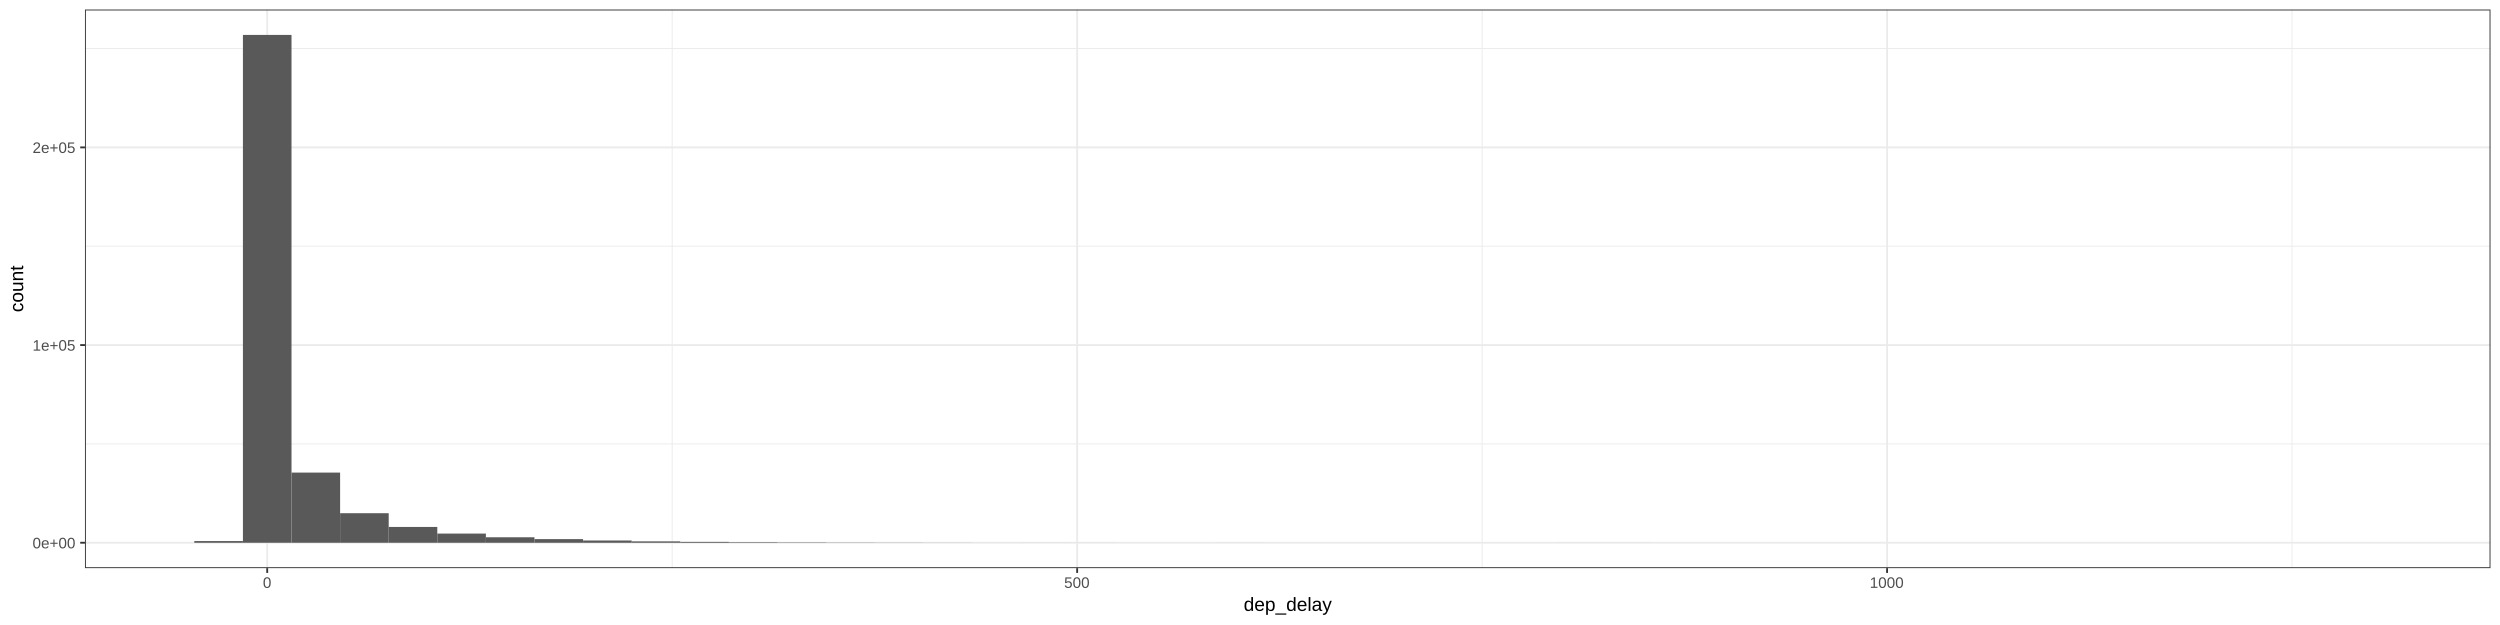
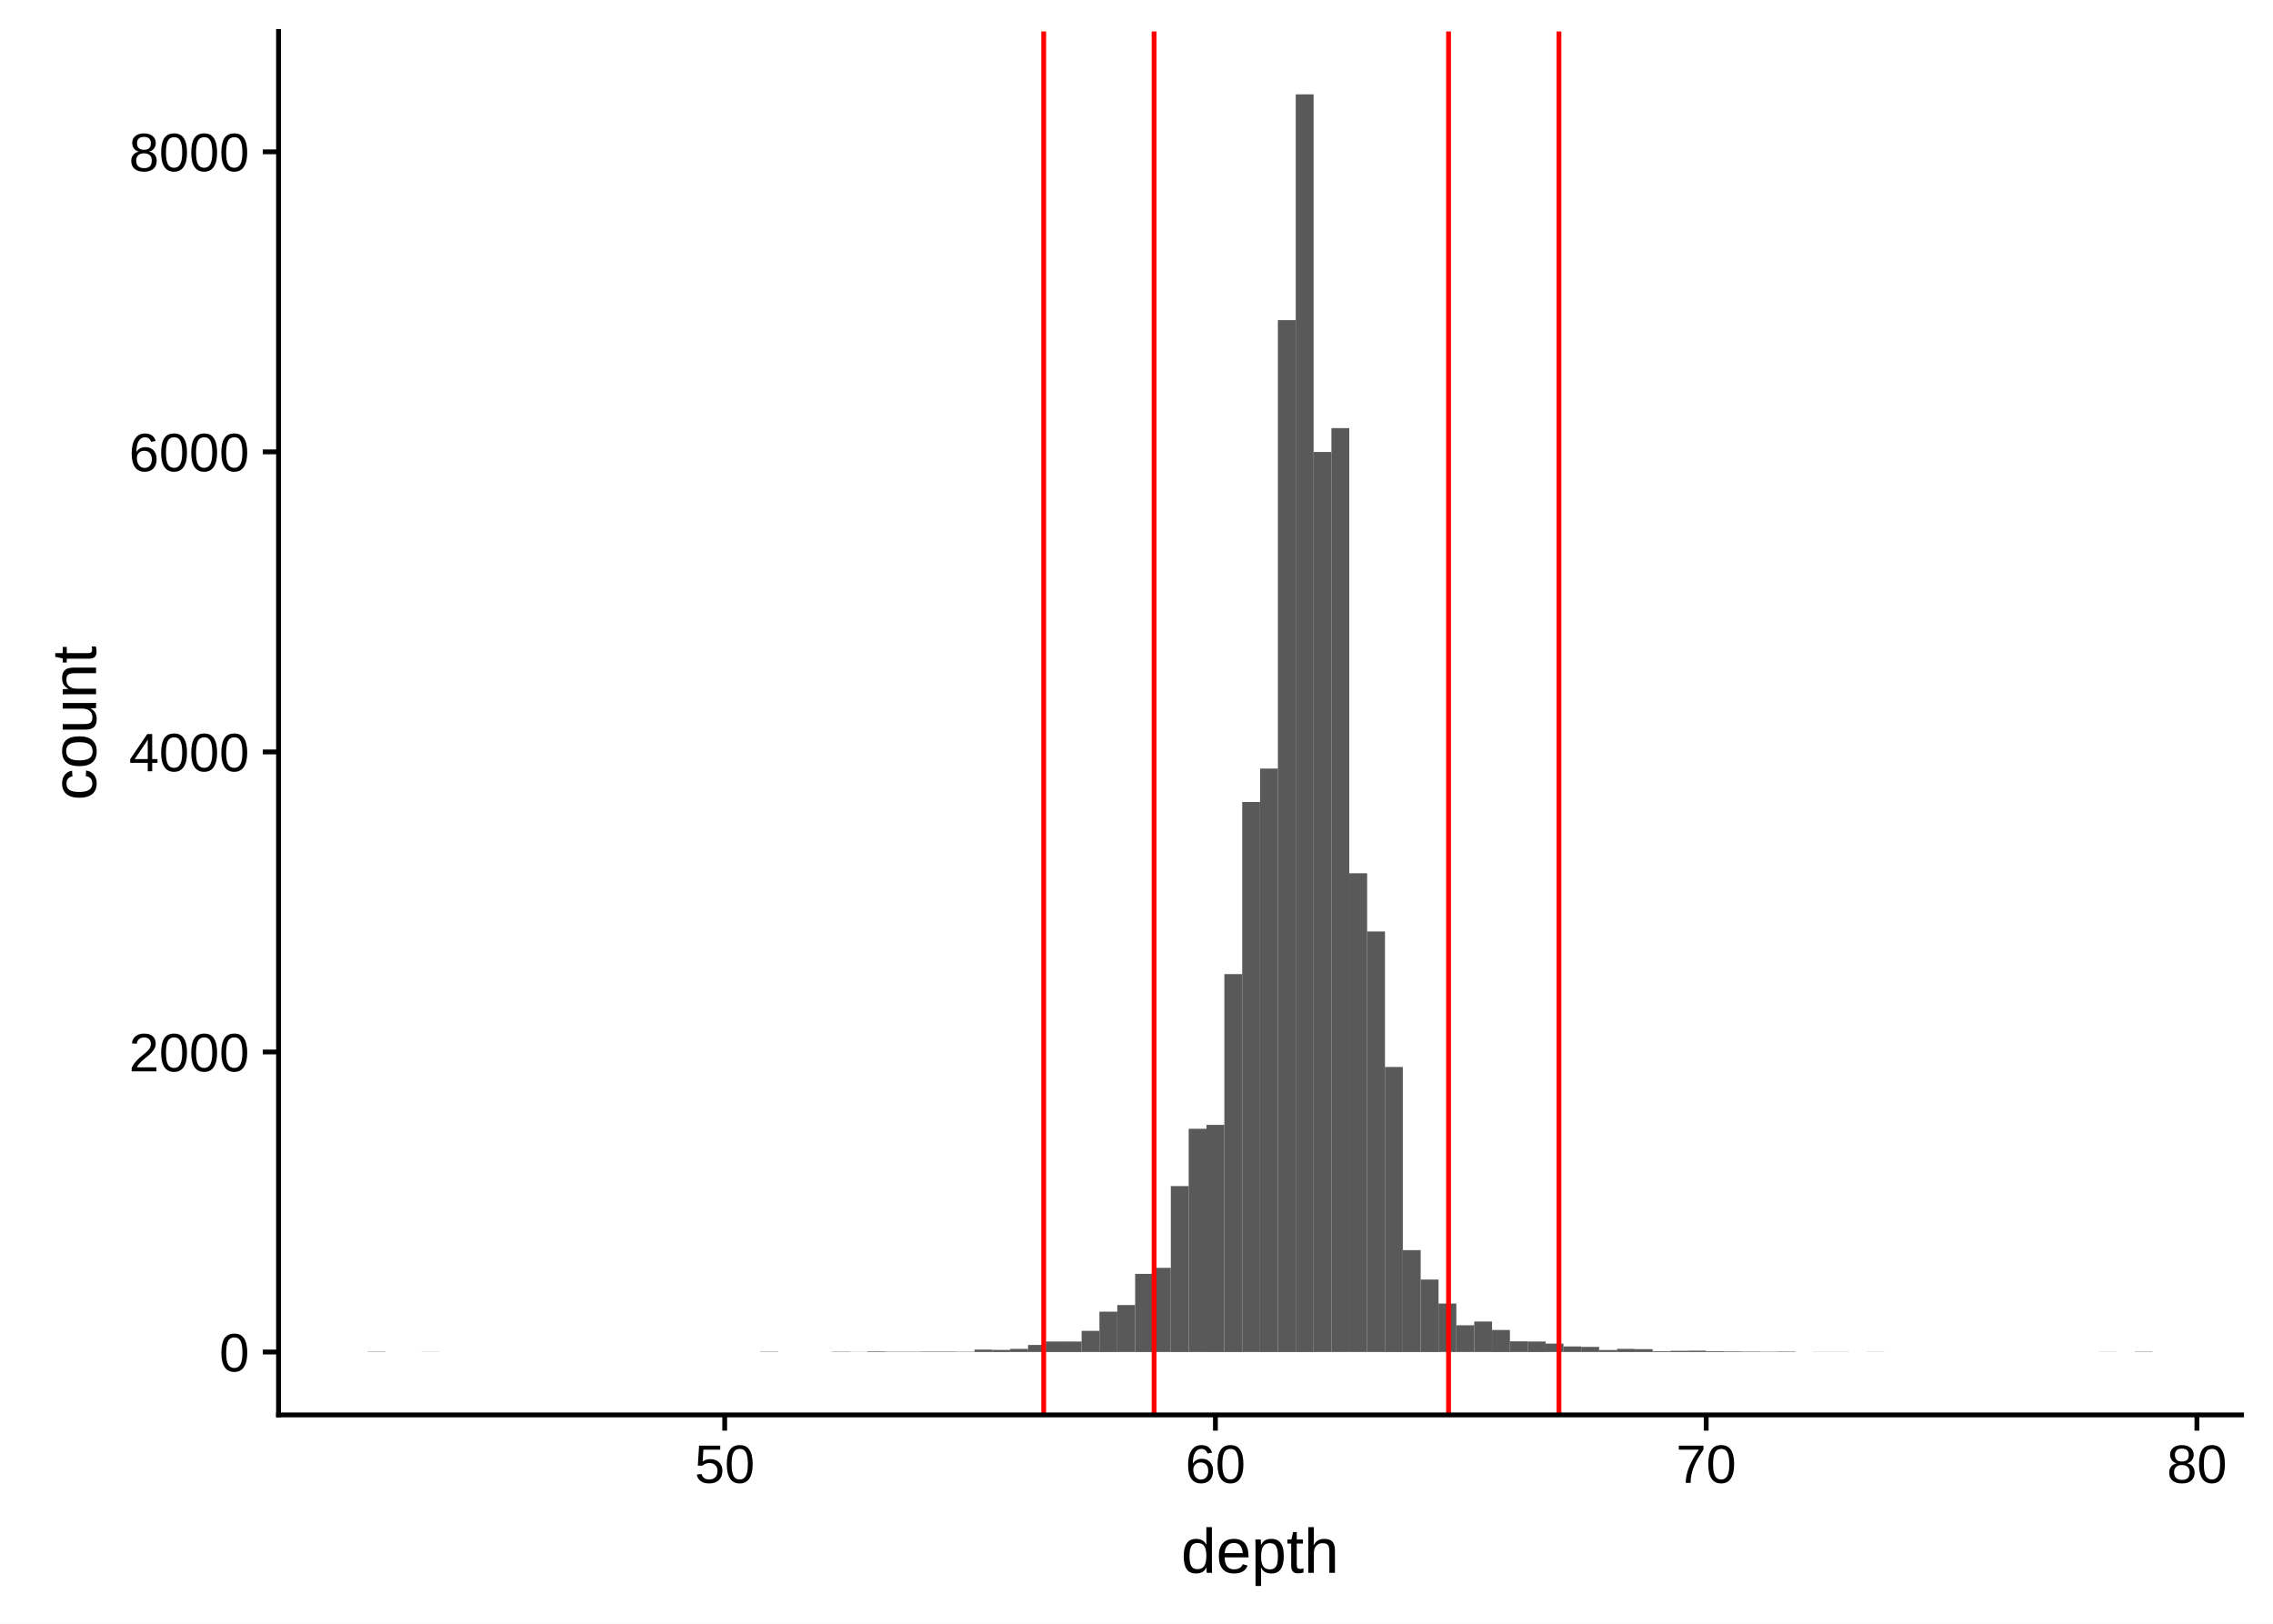
- <svg xmlns="http://www.w3.org/2000/svg" viewBox="0 0 1440.00 360.00">
+ <svg xmlns="http://www.w3.org/2000/svg" viewBox="0 0 504.00 360.00">
  <defs>
    <style type="text/css">
    line, polyline, path, rect, circle {
      fill: none;
      stroke: #000000;
      stroke-linecap: round;
      stroke-linejoin: round;
      stroke-miterlimit: 10.00;
    }
  </style>
  </defs>
  <rect width="100%" height="100%" style="stroke: none; fill: #FFFFFF;" />
-   <rect x="0.00" y="0.00" width="1440.00" height="360.00" style="stroke-width: 1.07; stroke: #FFFFFF; fill: #FFFFFF;" />
  <defs>
-     <clipPath id="cpNDguOTQzfDE0MzQuNTJ8MzI3LjI1N3w1LjQ3OTQ1">
-       <rect x="48.94" y="5.48" width="1385.58" height="321.78" />
+     <clipPath id="cpNjEuNzY0OXw0OTcuMDI2fDMxMy42OTd8Ni45NzM4NQ==">
+       <rect x="61.76" y="6.97" width="435.26" height="306.72" />
    </clipPath>
  </defs>
-   <rect x="48.94" y="5.48" width="1385.58" height="321.78" style="stroke-width: 1.07; stroke: none; fill: #FFFFFF;" clip-path="url(#cpNDguOTQzfDE0MzQuNTJ8MzI3LjI1N3w1LjQ3OTQ1)" />
-   <polyline points="48.94,255.69 1434.52,255.69 " style="stroke-width: 0.53; stroke: #EBEBEB; stroke-linecap: butt;" clip-path="url(#cpNDguOTQzfDE0MzQuNTJ8MzI3LjI1N3w1LjQ3OTQ1)" />
-   <polyline points="48.94,141.82 1434.52,141.82 " style="stroke-width: 0.53; stroke: #EBEBEB; stroke-linecap: butt;" clip-path="url(#cpNDguOTQzfDE0MzQuNTJ8MzI3LjI1N3w1LjQ3OTQ1)" />
-   <polyline points="48.94,27.95 1434.52,27.95 " style="stroke-width: 0.53; stroke: #EBEBEB; stroke-linecap: butt;" clip-path="url(#cpNDguOTQzfDE0MzQuNTJ8MzI3LjI1N3w1LjQ3OTQ1)" />
-   <polyline points="387.17,327.26 387.17,5.48 " style="stroke-width: 0.53; stroke: #EBEBEB; stroke-linecap: butt;" clip-path="url(#cpNDguOTQzfDE0MzQuNTJ8MzI3LjI1N3w1LjQ3OTQ1)" />
-   <polyline points="853.70,327.26 853.70,5.48 " style="stroke-width: 0.53; stroke: #EBEBEB; stroke-linecap: butt;" clip-path="url(#cpNDguOTQzfDE0MzQuNTJ8MzI3LjI1N3w1LjQ3OTQ1)" />
-   <polyline points="1320.22,327.26 1320.22,5.48 " style="stroke-width: 0.53; stroke: #EBEBEB; stroke-linecap: butt;" clip-path="url(#cpNDguOTQzfDE0MzQuNTJ8MzI3LjI1N3w1LjQ3OTQ1)" />
-   <polyline points="48.94,312.63 1434.52,312.63 " style="stroke-width: 1.07; stroke: #EBEBEB; stroke-linecap: butt;" clip-path="url(#cpNDguOTQzfDE0MzQuNTJ8MzI3LjI1N3w1LjQ3OTQ1)" />
-   <polyline points="48.94,198.76 1434.52,198.76 " style="stroke-width: 1.07; stroke: #EBEBEB; stroke-linecap: butt;" clip-path="url(#cpNDguOTQzfDE0MzQuNTJ8MzI3LjI1N3w1LjQ3OTQ1)" />
-   <polyline points="48.94,84.89 1434.52,84.89 " style="stroke-width: 1.07; stroke: #EBEBEB; stroke-linecap: butt;" clip-path="url(#cpNDguOTQzfDE0MzQuNTJ8MzI3LjI1N3w1LjQ3OTQ1)" />
-   <polyline points="153.91,327.26 153.91,5.48 " style="stroke-width: 1.07; stroke: #EBEBEB; stroke-linecap: butt;" clip-path="url(#cpNDguOTQzfDE0MzQuNTJ8MzI3LjI1N3w1LjQ3OTQ1)" />
-   <polyline points="620.44,327.26 620.44,5.48 " style="stroke-width: 1.07; stroke: #EBEBEB; stroke-linecap: butt;" clip-path="url(#cpNDguOTQzfDE0MzQuNTJ8MzI3LjI1N3w1LjQ3OTQ1)" />
-   <polyline points="1086.96,327.26 1086.96,5.48 " style="stroke-width: 1.07; stroke: #EBEBEB; stroke-linecap: butt;" clip-path="url(#cpNDguOTQzfDE0MzQuNTJ8MzI3LjI1N3w1LjQ3OTQ1)" />
-   <rect x="111.92" y="311.65" width="27.99" height="0.98" style="stroke-width: 1.07; stroke: none; stroke-linecap: butt; fill: #595959;" clip-path="url(#cpNDguOTQzfDE0MzQuNTJ8MzI3LjI1N3w1LjQ3OTQ1)" />
-   <rect x="139.92" y="20.11" width="27.99" height="292.52" style="stroke-width: 1.07; stroke: none; stroke-linecap: butt; fill: #595959;" clip-path="url(#cpNDguOTQzfDE0MzQuNTJ8MzI3LjI1N3w1LjQ3OTQ1)" />
-   <rect x="167.91" y="272.21" width="27.99" height="40.42" style="stroke-width: 1.07; stroke: none; stroke-linecap: butt; fill: #595959;" clip-path="url(#cpNDguOTQzfDE0MzQuNTJ8MzI3LjI1N3w1LjQ3OTQ1)" />
-   <rect x="195.90" y="295.61" width="27.99" height="17.02" style="stroke-width: 1.07; stroke: none; stroke-linecap: butt; fill: #595959;" clip-path="url(#cpNDguOTQzfDE0MzQuNTJ8MzI3LjI1N3w1LjQ3OTQ1)" />
-   <rect x="223.89" y="303.52" width="27.99" height="9.11" style="stroke-width: 1.07; stroke: none; stroke-linecap: butt; fill: #595959;" clip-path="url(#cpNDguOTQzfDE0MzQuNTJ8MzI3LjI1N3w1LjQ3OTQ1)" />
-   <rect x="251.88" y="307.34" width="27.99" height="5.29" style="stroke-width: 1.07; stroke: none; stroke-linecap: butt; fill: #595959;" clip-path="url(#cpNDguOTQzfDE0MzQuNTJ8MzI3LjI1N3w1LjQ3OTQ1)" />
-   <rect x="279.87" y="309.47" width="27.99" height="3.16" style="stroke-width: 1.07; stroke: none; stroke-linecap: butt; fill: #595959;" clip-path="url(#cpNDguOTQzfDE0MzQuNTJ8MzI3LjI1N3w1LjQ3OTQ1)" />
-   <rect x="307.86" y="310.53" width="27.99" height="2.10" style="stroke-width: 1.07; stroke: none; stroke-linecap: butt; fill: #595959;" clip-path="url(#cpNDguOTQzfDE0MzQuNTJ8MzI3LjI1N3w1LjQ3OTQ1)" />
-   <rect x="335.86" y="311.33" width="27.99" height="1.30" style="stroke-width: 1.07; stroke: none; stroke-linecap: butt; fill: #595959;" clip-path="url(#cpNDguOTQzfDE0MzQuNTJ8MzI3LjI1N3w1LjQ3OTQ1)" />
-   <rect x="363.85" y="311.83" width="27.99" height="0.80" style="stroke-width: 1.07; stroke: none; stroke-linecap: butt; fill: #595959;" clip-path="url(#cpNDguOTQzfDE0MzQuNTJ8MzI3LjI1N3w1LjQ3OTQ1)" />
-   <rect x="391.84" y="312.12" width="27.99" height="0.51" style="stroke-width: 1.07; stroke: none; stroke-linecap: butt; fill: #595959;" clip-path="url(#cpNDguOTQzfDE0MzQuNTJ8MzI3LjI1N3w1LjQ3OTQ1)" />
-   <rect x="419.83" y="312.30" width="27.99" height="0.33" style="stroke-width: 1.07; stroke: none; stroke-linecap: butt; fill: #595959;" clip-path="url(#cpNDguOTQzfDE0MzQuNTJ8MzI3LjI1N3w1LjQ3OTQ1)" />
-   <rect x="447.82" y="312.42" width="27.99" height="0.21" style="stroke-width: 1.07; stroke: none; stroke-linecap: butt; fill: #595959;" clip-path="url(#cpNDguOTQzfDE0MzQuNTJ8MzI3LjI1N3w1LjQ3OTQ1)" />
-   <rect x="475.81" y="312.51" width="27.99" height="0.12" style="stroke-width: 1.07; stroke: none; stroke-linecap: butt; fill: #595959;" clip-path="url(#cpNDguOTQzfDE0MzQuNTJ8MzI3LjI1N3w1LjQ3OTQ1)" />
-   <rect x="503.80" y="312.55" width="27.99" height="0.08" style="stroke-width: 1.07; stroke: none; stroke-linecap: butt; fill: #595959;" clip-path="url(#cpNDguOTQzfDE0MzQuNTJ8MzI3LjI1N3w1LjQ3OTQ1)" />
-   <rect x="531.80" y="312.59" width="27.99" height="0.04" style="stroke-width: 1.07; stroke: none; stroke-linecap: butt; fill: #595959;" clip-path="url(#cpNDguOTQzfDE0MzQuNTJ8MzI3LjI1N3w1LjQ3OTQ1)" />
-   <rect x="559.79" y="312.62" width="27.99" height="0.01" style="stroke-width: 1.07; stroke: none; stroke-linecap: butt; fill: #595959;" clip-path="url(#cpNDguOTQzfDE0MzQuNTJ8MzI3LjI1N3w1LjQ3OTQ1)" />
-   <rect x="587.78" y="312.61" width="27.99" height="0.02" style="stroke-width: 1.07; stroke: none; stroke-linecap: butt; fill: #595959;" clip-path="url(#cpNDguOTQzfDE0MzQuNTJ8MzI3LjI1N3w1LjQ3OTQ1)" />
-   <rect x="615.77" y="312.62" width="27.99" height="0.01" style="stroke-width: 1.07; stroke: none; stroke-linecap: butt; fill: #595959;" clip-path="url(#cpNDguOTQzfDE0MzQuNTJ8MzI3LjI1N3w1LjQ3OTQ1)" />
-   <rect x="643.76" y="312.63" width="27.99" height="0.00" style="stroke-width: 1.07; stroke: none; stroke-linecap: butt; fill: #595959;" clip-path="url(#cpNDguOTQzfDE0MzQuNTJ8MzI3LjI1N3w1LjQ3OTQ1)" />
-   <rect x="671.75" y="312.63" width="27.99" height="0.00" style="stroke-width: 1.07; stroke: none; stroke-linecap: butt; fill: #595959;" clip-path="url(#cpNDguOTQzfDE0MzQuNTJ8MzI3LjI1N3w1LjQ3OTQ1)" />
-   <rect x="699.74" y="312.62" width="27.99" height="0.01" style="stroke-width: 1.07; stroke: none; stroke-linecap: butt; fill: #595959;" clip-path="url(#cpNDguOTQzfDE0MzQuNTJ8MzI3LjI1N3w1LjQ3OTQ1)" />
-   <rect x="727.74" y="312.63" width="27.99" height="0.00" style="stroke-width: 1.07; stroke: none; stroke-linecap: butt; fill: #595959;" clip-path="url(#cpNDguOTQzfDE0MzQuNTJ8MzI3LjI1N3w1LjQ3OTQ1)" />
-   <rect x="755.73" y="312.63" width="27.99" height="0.00" style="stroke-width: 1.07; stroke: none; stroke-linecap: butt; fill: #595959;" clip-path="url(#cpNDguOTQzfDE0MzQuNTJ8MzI3LjI1N3w1LjQ3OTQ1)" />
-   <rect x="783.72" y="312.63" width="27.99" height="0.00" style="stroke-width: 1.07; stroke: none; stroke-linecap: butt; fill: #595959;" clip-path="url(#cpNDguOTQzfDE0MzQuNTJ8MzI3LjI1N3w1LjQ3OTQ1)" />
-   <rect x="811.71" y="312.63" width="27.99" height="0.00" style="stroke-width: 1.07; stroke: none; stroke-linecap: butt; fill: #595959;" clip-path="url(#cpNDguOTQzfDE0MzQuNTJ8MzI3LjI1N3w1LjQ3OTQ1)" />
-   <rect x="839.70" y="312.63" width="27.99" height="0.00" style="stroke-width: 1.07; stroke: none; stroke-linecap: butt; fill: #595959;" clip-path="url(#cpNDguOTQzfDE0MzQuNTJ8MzI3LjI1N3w1LjQ3OTQ1)" />
-   <rect x="867.69" y="312.63" width="27.99" height="0.00" style="stroke-width: 1.07; stroke: none; stroke-linecap: butt; fill: #595959;" clip-path="url(#cpNDguOTQzfDE0MzQuNTJ8MzI3LjI1N3w1LjQ3OTQ1)" />
-   <rect x="895.68" y="312.62" width="27.99" height="0.01" style="stroke-width: 1.07; stroke: none; stroke-linecap: butt; fill: #595959;" clip-path="url(#cpNDguOTQzfDE0MzQuNTJ8MzI3LjI1N3w1LjQ3OTQ1)" />
-   <rect x="923.68" y="312.62" width="27.99" height="0.01" style="stroke-width: 1.07; stroke: none; stroke-linecap: butt; fill: #595959;" clip-path="url(#cpNDguOTQzfDE0MzQuNTJ8MzI3LjI1N3w1LjQ3OTQ1)" />
-   <rect x="951.67" y="312.63" width="27.99" height="0.00" style="stroke-width: 1.07; stroke: none; stroke-linecap: butt; fill: #595959;" clip-path="url(#cpNDguOTQzfDE0MzQuNTJ8MzI3LjI1N3w1LjQ3OTQ1)" />
-   <rect x="979.66" y="312.63" width="27.99" height="0.00" style="stroke-width: 1.07; stroke: none; stroke-linecap: butt; fill: #595959;" clip-path="url(#cpNDguOTQzfDE0MzQuNTJ8MzI3LjI1N3w1LjQ3OTQ1)" />
-   <rect x="1007.65" y="312.63" width="27.99" height="0.00" style="stroke-width: 1.07; stroke: none; stroke-linecap: butt; fill: #595959;" clip-path="url(#cpNDguOTQzfDE0MzQuNTJ8MzI3LjI1N3w1LjQ3OTQ1)" />
-   <rect x="1035.64" y="312.63" width="27.99" height="0.00" style="stroke-width: 1.07; stroke: none; stroke-linecap: butt; fill: #595959;" clip-path="url(#cpNDguOTQzfDE0MzQuNTJ8MzI3LjI1N3w1LjQ3OTQ1)" />
-   <rect x="1063.63" y="312.63" width="27.99" height="0.00" style="stroke-width: 1.07; stroke: none; stroke-linecap: butt; fill: #595959;" clip-path="url(#cpNDguOTQzfDE0MzQuNTJ8MzI3LjI1N3w1LjQ3OTQ1)" />
-   <rect x="1091.63" y="312.63" width="27.99" height="0.00" style="stroke-width: 1.07; stroke: none; stroke-linecap: butt; fill: #595959;" clip-path="url(#cpNDguOTQzfDE0MzQuNTJ8MzI3LjI1N3w1LjQ3OTQ1)" />
-   <rect x="1119.62" y="312.63" width="27.99" height="0.00" style="stroke-width: 1.07; stroke: none; stroke-linecap: butt; fill: #595959;" clip-path="url(#cpNDguOTQzfDE0MzQuNTJ8MzI3LjI1N3w1LjQ3OTQ1)" />
-   <rect x="1147.61" y="312.63" width="27.99" height="0.00" style="stroke-width: 1.07; stroke: none; stroke-linecap: butt; fill: #595959;" clip-path="url(#cpNDguOTQzfDE0MzQuNTJ8MzI3LjI1N3w1LjQ3OTQ1)" />
-   <rect x="1175.60" y="312.63" width="27.99" height="0.00" style="stroke-width: 1.07; stroke: none; stroke-linecap: butt; fill: #595959;" clip-path="url(#cpNDguOTQzfDE0MzQuNTJ8MzI3LjI1N3w1LjQ3OTQ1)" />
-   <rect x="1203.59" y="312.63" width="27.99" height="0.00" style="stroke-width: 1.07; stroke: none; stroke-linecap: butt; fill: #595959;" clip-path="url(#cpNDguOTQzfDE0MzQuNTJ8MzI3LjI1N3w1LjQ3OTQ1)" />
-   <rect x="1231.58" y="312.63" width="27.99" height="0.00" style="stroke-width: 1.07; stroke: none; stroke-linecap: butt; fill: #595959;" clip-path="url(#cpNDguOTQzfDE0MzQuNTJ8MzI3LjI1N3w1LjQ3OTQ1)" />
-   <rect x="1259.57" y="312.63" width="27.99" height="0.00" style="stroke-width: 1.07; stroke: none; stroke-linecap: butt; fill: #595959;" clip-path="url(#cpNDguOTQzfDE0MzQuNTJ8MzI3LjI1N3w1LjQ3OTQ1)" />
-   <rect x="1287.57" y="312.63" width="27.99" height="0.00" style="stroke-width: 1.07; stroke: none; stroke-linecap: butt; fill: #595959;" clip-path="url(#cpNDguOTQzfDE0MzQuNTJ8MzI3LjI1N3w1LjQ3OTQ1)" />
-   <rect x="1315.56" y="312.63" width="27.99" height="0.00" style="stroke-width: 1.07; stroke: none; stroke-linecap: butt; fill: #595959;" clip-path="url(#cpNDguOTQzfDE0MzQuNTJ8MzI3LjI1N3w1LjQ3OTQ1)" />
-   <rect x="1343.55" y="312.63" width="27.99" height="0.00" style="stroke-width: 1.07; stroke: none; stroke-linecap: butt; fill: #595959;" clip-path="url(#cpNDguOTQzfDE0MzQuNTJ8MzI3LjI1N3w1LjQ3OTQ1)" />
-   <rect x="48.94" y="5.48" width="1385.58" height="321.78" style="stroke-width: 1.07; stroke: #333333;" clip-path="url(#cpNDguOTQzfDE0MzQuNTJ8MzI3LjI1N3w1LjQ3OTQ1)" />
+   <rect x="81.55" y="299.69" width="3.96" height="0.07" style="stroke-width: 1.07; stroke: none; stroke-linecap: butt; fill: #595959;" clip-path="url(#cpNjEuNzY0OXw0OTcuMDI2fDMxMy42OTd8Ni45NzM4NQ==)" />
+   <rect x="85.51" y="299.75" width="3.96" height="0.00" style="stroke-width: 1.07; stroke: none; stroke-linecap: butt; fill: #595959;" clip-path="url(#cpNjEuNzY0OXw0OTcuMDI2fDMxMy42OTd8Ni45NzM4NQ==)" />
+   <rect x="89.46" y="299.75" width="3.96" height="0.00" style="stroke-width: 1.07; stroke: none; stroke-linecap: butt; fill: #595959;" clip-path="url(#cpNjEuNzY0OXw0OTcuMDI2fDMxMy42OTd8Ni45NzM4NQ==)" />
+   <rect x="93.42" y="299.72" width="3.96" height="0.03" style="stroke-width: 1.07; stroke: none; stroke-linecap: butt; fill: #595959;" clip-path="url(#cpNjEuNzY0OXw0OTcuMDI2fDMxMy42OTd8Ni45NzM4NQ==)" />
+   <rect x="97.38" y="299.75" width="3.96" height="0.00" style="stroke-width: 1.07; stroke: none; stroke-linecap: butt; fill: #595959;" clip-path="url(#cpNjEuNzY0OXw0OTcuMDI2fDMxMy42OTd8Ni45NzM4NQ==)" />
+   <rect x="101.33" y="299.75" width="3.96" height="0.00" style="stroke-width: 1.07; stroke: none; stroke-linecap: butt; fill: #595959;" clip-path="url(#cpNjEuNzY0OXw0OTcuMDI2fDMxMy42OTd8Ni45NzM4NQ==)" />
+   <rect x="105.29" y="299.75" width="3.96" height="0.00" style="stroke-width: 1.07; stroke: none; stroke-linecap: butt; fill: #595959;" clip-path="url(#cpNjEuNzY0OXw0OTcuMDI2fDMxMy42OTd8Ni45NzM4NQ==)" />
+   <rect x="109.25" y="299.75" width="3.96" height="0.00" style="stroke-width: 1.07; stroke: none; stroke-linecap: butt; fill: #595959;" clip-path="url(#cpNjEuNzY0OXw0OTcuMDI2fDMxMy42OTd8Ni45NzM4NQ==)" />
+   <rect x="113.20" y="299.75" width="3.96" height="0.00" style="stroke-width: 1.07; stroke: none; stroke-linecap: butt; fill: #595959;" clip-path="url(#cpNjEuNzY0OXw0OTcuMDI2fDMxMy42OTd8Ni45NzM4NQ==)" />
+   <rect x="117.16" y="299.75" width="3.96" height="0.00" style="stroke-width: 1.07; stroke: none; stroke-linecap: butt; fill: #595959;" clip-path="url(#cpNjEuNzY0OXw0OTcuMDI2fDMxMy42OTd8Ni45NzM4NQ==)" />
+   <rect x="121.12" y="299.75" width="3.96" height="0.00" style="stroke-width: 1.07; stroke: none; stroke-linecap: butt; fill: #595959;" clip-path="url(#cpNjEuNzY0OXw0OTcuMDI2fDMxMy42OTd8Ni45NzM4NQ==)" />
+   <rect x="125.08" y="299.75" width="3.96" height="0.00" style="stroke-width: 1.07; stroke: none; stroke-linecap: butt; fill: #595959;" clip-path="url(#cpNjEuNzY0OXw0OTcuMDI2fDMxMy42OTd8Ni45NzM4NQ==)" />
+   <rect x="129.03" y="299.75" width="3.96" height="0.00" style="stroke-width: 1.07; stroke: none; stroke-linecap: butt; fill: #595959;" clip-path="url(#cpNjEuNzY0OXw0OTcuMDI2fDMxMy42OTd8Ni45NzM4NQ==)" />
+   <rect x="132.99" y="299.75" width="3.96" height="0.00" style="stroke-width: 1.07; stroke: none; stroke-linecap: butt; fill: #595959;" clip-path="url(#cpNjEuNzY0OXw0OTcuMDI2fDMxMy42OTd8Ni45NzM4NQ==)" />
+   <rect x="136.95" y="299.75" width="3.96" height="0.00" style="stroke-width: 1.07; stroke: none; stroke-linecap: butt; fill: #595959;" clip-path="url(#cpNjEuNzY0OXw0OTcuMDI2fDMxMy42OTd8Ni45NzM4NQ==)" />
+   <rect x="140.90" y="299.75" width="3.96" height="0.00" style="stroke-width: 1.07; stroke: none; stroke-linecap: butt; fill: #595959;" clip-path="url(#cpNjEuNzY0OXw0OTcuMDI2fDMxMy42OTd8Ni45NzM4NQ==)" />
+   <rect x="144.86" y="299.75" width="3.96" height="0.00" style="stroke-width: 1.07; stroke: none; stroke-linecap: butt; fill: #595959;" clip-path="url(#cpNjEuNzY0OXw0OTcuMDI2fDMxMy42OTd8Ni45NzM4NQ==)" />
+   <rect x="148.82" y="299.75" width="3.96" height="0.00" style="stroke-width: 1.07; stroke: none; stroke-linecap: butt; fill: #595959;" clip-path="url(#cpNjEuNzY0OXw0OTcuMDI2fDMxMy42OTd8Ni45NzM4NQ==)" />
+   <rect x="152.77" y="299.75" width="3.96" height="0.00" style="stroke-width: 1.07; stroke: none; stroke-linecap: butt; fill: #595959;" clip-path="url(#cpNjEuNzY0OXw0OTcuMDI2fDMxMy42OTd8Ni45NzM4NQ==)" />
+   <rect x="156.73" y="299.75" width="3.96" height="0.00" style="stroke-width: 1.07; stroke: none; stroke-linecap: butt; fill: #595959;" clip-path="url(#cpNjEuNzY0OXw0OTcuMDI2fDMxMy42OTd8Ni45NzM4NQ==)" />
+   <rect x="160.69" y="299.75" width="3.96" height="0.00" style="stroke-width: 1.07; stroke: none; stroke-linecap: butt; fill: #595959;" clip-path="url(#cpNjEuNzY0OXw0OTcuMDI2fDMxMy42OTd8Ni45NzM4NQ==)" />
+   <rect x="164.64" y="299.75" width="3.96" height="0.00" style="stroke-width: 1.07; stroke: none; stroke-linecap: butt; fill: #595959;" clip-path="url(#cpNjEuNzY0OXw0OTcuMDI2fDMxMy42OTd8Ni45NzM4NQ==)" />
+   <rect x="168.60" y="299.69" width="3.96" height="0.07" style="stroke-width: 1.07; stroke: none; stroke-linecap: butt; fill: #595959;" clip-path="url(#cpNjEuNzY0OXw0OTcuMDI2fDMxMy42OTd8Ni45NzM4NQ==)" />
+   <rect x="172.56" y="299.75" width="3.96" height="0.00" style="stroke-width: 1.07; stroke: none; stroke-linecap: butt; fill: #595959;" clip-path="url(#cpNjEuNzY0OXw0OTcuMDI2fDMxMy42OTd8Ni45NzM4NQ==)" />
+   <rect x="176.52" y="299.75" width="3.96" height="0.00" style="stroke-width: 1.07; stroke: none; stroke-linecap: butt; fill: #595959;" clip-path="url(#cpNjEuNzY0OXw0OTcuMDI2fDMxMy42OTd8Ni45NzM4NQ==)" />
+   <rect x="180.47" y="299.75" width="3.96" height="0.00" style="stroke-width: 1.07; stroke: none; stroke-linecap: butt; fill: #595959;" clip-path="url(#cpNjEuNzY0OXw0OTcuMDI2fDMxMy42OTd8Ni45NzM4NQ==)" />
+   <rect x="184.43" y="299.69" width="3.96" height="0.07" style="stroke-width: 1.07; stroke: none; stroke-linecap: butt; fill: #595959;" clip-path="url(#cpNjEuNzY0OXw0OTcuMDI2fDMxMy42OTd8Ni45NzM4NQ==)" />
+   <rect x="188.39" y="299.72" width="3.96" height="0.03" style="stroke-width: 1.07; stroke: none; stroke-linecap: butt; fill: #595959;" clip-path="url(#cpNjEuNzY0OXw0OTcuMDI2fDMxMy42OTd8Ni45NzM4NQ==)" />
+   <rect x="192.34" y="299.62" width="3.96" height="0.13" style="stroke-width: 1.07; stroke: none; stroke-linecap: butt; fill: #595959;" clip-path="url(#cpNjEuNzY0OXw0OTcuMDI2fDMxMy42OTd8Ni45NzM4NQ==)" />
+   <rect x="196.30" y="299.69" width="3.96" height="0.07" style="stroke-width: 1.07; stroke: none; stroke-linecap: butt; fill: #595959;" clip-path="url(#cpNjEuNzY0OXw0OTcuMDI2fDMxMy42OTd8Ni45NzM4NQ==)" />
+   <rect x="200.26" y="299.69" width="3.96" height="0.07" style="stroke-width: 1.07; stroke: none; stroke-linecap: butt; fill: #595959;" clip-path="url(#cpNjEuNzY0OXw0OTcuMDI2fDMxMy42OTd8Ni45NzM4NQ==)" />
+   <rect x="204.21" y="299.65" width="3.96" height="0.10" style="stroke-width: 1.07; stroke: none; stroke-linecap: butt; fill: #595959;" clip-path="url(#cpNjEuNzY0OXw0OTcuMDI2fDMxMy42OTd8Ni45NzM4NQ==)" />
+   <rect x="208.17" y="299.65" width="3.96" height="0.10" style="stroke-width: 1.07; stroke: none; stroke-linecap: butt; fill: #595959;" clip-path="url(#cpNjEuNzY0OXw0OTcuMDI2fDMxMy42OTd8Ni45NzM4NQ==)" />
+   <rect x="212.13" y="299.69" width="3.96" height="0.07" style="stroke-width: 1.07; stroke: none; stroke-linecap: butt; fill: #595959;" clip-path="url(#cpNjEuNzY0OXw0OTcuMDI2fDMxMy42OTd8Ni45NzM4NQ==)" />
+   <rect x="216.08" y="299.22" width="3.96" height="0.53" style="stroke-width: 1.07; stroke: none; stroke-linecap: butt; fill: #595959;" clip-path="url(#cpNjEuNzY0OXw0OTcuMDI2fDMxMy42OTd8Ni45NzM4NQ==)" />
+   <rect x="220.04" y="299.29" width="3.96" height="0.47" style="stroke-width: 1.07; stroke: none; stroke-linecap: butt; fill: #595959;" clip-path="url(#cpNjEuNzY0OXw0OTcuMDI2fDMxMy42OTd8Ni45NzM4NQ==)" />
+   <rect x="224.00" y="299.06" width="3.96" height="0.70" style="stroke-width: 1.07; stroke: none; stroke-linecap: butt; fill: #595959;" clip-path="url(#cpNjEuNzY0OXw0OTcuMDI2fDMxMy42OTd8Ni45NzM4NQ==)" />
+   <rect x="227.96" y="298.19" width="3.96" height="1.56" style="stroke-width: 1.07; stroke: none; stroke-linecap: butt; fill: #595959;" clip-path="url(#cpNjEuNzY0OXw0OTcuMDI2fDMxMy42OTd8Ni45NzM4NQ==)" />
+   <rect x="231.91" y="297.43" width="3.96" height="2.33" style="stroke-width: 1.07; stroke: none; stroke-linecap: butt; fill: #595959;" clip-path="url(#cpNjEuNzY0OXw0OTcuMDI2fDMxMy42OTd8Ni45NzM4NQ==)" />
+   <rect x="235.87" y="297.43" width="3.96" height="2.33" style="stroke-width: 1.07; stroke: none; stroke-linecap: butt; fill: #595959;" clip-path="url(#cpNjEuNzY0OXw0OTcuMDI2fDMxMy42OTd8Ni45NzM4NQ==)" />
+   <rect x="239.83" y="295.06" width="3.96" height="4.69" style="stroke-width: 1.07; stroke: none; stroke-linecap: butt; fill: #595959;" clip-path="url(#cpNjEuNzY0OXw0OTcuMDI2fDMxMy42OTd8Ni45NzM4NQ==)" />
+   <rect x="243.78" y="290.81" width="3.96" height="8.95" style="stroke-width: 1.07; stroke: none; stroke-linecap: butt; fill: #595959;" clip-path="url(#cpNjEuNzY0OXw0OTcuMDI2fDMxMy42OTd8Ni45NzM4NQ==)" />
+   <rect x="247.74" y="289.34" width="3.96" height="10.41" style="stroke-width: 1.07; stroke: none; stroke-linecap: butt; fill: #595959;" clip-path="url(#cpNjEuNzY0OXw0OTcuMDI2fDMxMy42OTd8Ni45NzM4NQ==)" />
+   <rect x="251.70" y="282.43" width="3.96" height="17.33" style="stroke-width: 1.07; stroke: none; stroke-linecap: butt; fill: #595959;" clip-path="url(#cpNjEuNzY0OXw0OTcuMDI2fDMxMy42OTd8Ni45NzM4NQ==)" />
+   <rect x="255.65" y="281.09" width="3.96" height="18.66" style="stroke-width: 1.07; stroke: none; stroke-linecap: butt; fill: #595959;" clip-path="url(#cpNjEuNzY0OXw0OTcuMDI2fDMxMy42OTd8Ni45NzM4NQ==)" />
+   <rect x="259.61" y="262.97" width="3.96" height="36.79" style="stroke-width: 1.07; stroke: none; stroke-linecap: butt; fill: #595959;" clip-path="url(#cpNjEuNzY0OXw0OTcuMDI2fDMxMy42OTd8Ni45NzM4NQ==)" />
+   <rect x="263.57" y="250.26" width="3.96" height="49.49" style="stroke-width: 1.07; stroke: none; stroke-linecap: butt; fill: #595959;" clip-path="url(#cpNjEuNzY0OXw0OTcuMDI2fDMxMy42OTd8Ni45NzM4NQ==)" />
+   <rect x="267.52" y="249.40" width="3.96" height="50.36" style="stroke-width: 1.07; stroke: none; stroke-linecap: butt; fill: #595959;" clip-path="url(#cpNjEuNzY0OXw0OTcuMDI2fDMxMy42OTd8Ni45NzM4NQ==)" />
+   <rect x="271.48" y="215.97" width="3.96" height="83.79" style="stroke-width: 1.07; stroke: none; stroke-linecap: butt; fill: #595959;" clip-path="url(#cpNjEuNzY0OXw0OTcuMDI2fDMxMy42OTd8Ni45NzM4NQ==)" />
+   <rect x="275.44" y="177.81" width="3.96" height="121.94" style="stroke-width: 1.07; stroke: none; stroke-linecap: butt; fill: #595959;" clip-path="url(#cpNjEuNzY0OXw0OTcuMDI2fDMxMy42OTd8Ni45NzM4NQ==)" />
+   <rect x="279.40" y="170.40" width="3.96" height="129.36" style="stroke-width: 1.07; stroke: none; stroke-linecap: butt; fill: #595959;" clip-path="url(#cpNjEuNzY0OXw0OTcuMDI2fDMxMy42OTd8Ni45NzM4NQ==)" />
+   <rect x="283.35" y="70.98" width="3.96" height="228.78" style="stroke-width: 1.07; stroke: none; stroke-linecap: butt; fill: #595959;" clip-path="url(#cpNjEuNzY0OXw0OTcuMDI2fDMxMy42OTd8Ni45NzM4NQ==)" />
+   <rect x="287.31" y="20.92" width="3.96" height="278.84" style="stroke-width: 1.07; stroke: none; stroke-linecap: butt; fill: #595959;" clip-path="url(#cpNjEuNzY0OXw0OTcuMDI2fDMxMy42OTd8Ni45NzM4NQ==)" />
+   <rect x="291.27" y="100.21" width="3.96" height="199.54" style="stroke-width: 1.07; stroke: none; stroke-linecap: butt; fill: #595959;" clip-path="url(#cpNjEuNzY0OXw0OTcuMDI2fDMxMy42OTd8Ni45NzM4NQ==)" />
+   <rect x="295.22" y="94.92" width="3.96" height="204.83" style="stroke-width: 1.07; stroke: none; stroke-linecap: butt; fill: #595959;" clip-path="url(#cpNjEuNzY0OXw0OTcuMDI2fDMxMy42OTd8Ni45NzM4NQ==)" />
+   <rect x="299.18" y="193.61" width="3.96" height="106.14" style="stroke-width: 1.07; stroke: none; stroke-linecap: butt; fill: #595959;" clip-path="url(#cpNjEuNzY0OXw0OTcuMDI2fDMxMy42OTd8Ni45NzM4NQ==)" />
+   <rect x="303.14" y="206.52" width="3.96" height="93.23" style="stroke-width: 1.07; stroke: none; stroke-linecap: butt; fill: #595959;" clip-path="url(#cpNjEuNzY0OXw0OTcuMDI2fDMxMy42OTd8Ni45NzM4NQ==)" />
+   <rect x="307.09" y="236.56" width="3.96" height="63.20" style="stroke-width: 1.07; stroke: none; stroke-linecap: butt; fill: #595959;" clip-path="url(#cpNjEuNzY0OXw0OTcuMDI2fDMxMy42OTd8Ni45NzM4NQ==)" />
+   <rect x="311.05" y="277.17" width="3.96" height="22.59" style="stroke-width: 1.07; stroke: none; stroke-linecap: butt; fill: #595959;" clip-path="url(#cpNjEuNzY0OXw0OTcuMDI2fDMxMy42OTd8Ni45NzM4NQ==)" />
+   <rect x="315.01" y="283.69" width="3.96" height="16.07" style="stroke-width: 1.07; stroke: none; stroke-linecap: butt; fill: #595959;" clip-path="url(#cpNjEuNzY0OXw0OTcuMDI2fDMxMy42OTd8Ni45NzM4NQ==)" />
+   <rect x="318.96" y="289.01" width="3.96" height="10.74" style="stroke-width: 1.07; stroke: none; stroke-linecap: butt; fill: #595959;" clip-path="url(#cpNjEuNzY0OXw0OTcuMDI2fDMxMy42OTd8Ni45NzM4NQ==)" />
+   <rect x="322.92" y="293.83" width="3.96" height="5.92" style="stroke-width: 1.07; stroke: none; stroke-linecap: butt; fill: #595959;" clip-path="url(#cpNjEuNzY0OXw0OTcuMDI2fDMxMy42OTd8Ni45NzM4NQ==)" />
+   <rect x="326.88" y="293.00" width="3.96" height="6.75" style="stroke-width: 1.07; stroke: none; stroke-linecap: butt; fill: #595959;" clip-path="url(#cpNjEuNzY0OXw0OTcuMDI2fDMxMy42OTd8Ni45NzM4NQ==)" />
+   <rect x="330.84" y="294.87" width="3.96" height="4.89" style="stroke-width: 1.07; stroke: none; stroke-linecap: butt; fill: #595959;" clip-path="url(#cpNjEuNzY0OXw0OTcuMDI2fDMxMy42OTd8Ni45NzM4NQ==)" />
+   <rect x="334.79" y="297.39" width="3.96" height="2.36" style="stroke-width: 1.07; stroke: none; stroke-linecap: butt; fill: #595959;" clip-path="url(#cpNjEuNzY0OXw0OTcuMDI2fDMxMy42OTd8Ni45NzM4NQ==)" />
+   <rect x="338.75" y="297.43" width="3.96" height="2.33" style="stroke-width: 1.07; stroke: none; stroke-linecap: butt; fill: #595959;" clip-path="url(#cpNjEuNzY0OXw0OTcuMDI2fDMxMy42OTd8Ni45NzM4NQ==)" />
+   <rect x="342.71" y="297.89" width="3.96" height="1.86" style="stroke-width: 1.07; stroke: none; stroke-linecap: butt; fill: #595959;" clip-path="url(#cpNjEuNzY0OXw0OTcuMDI2fDMxMy42OTd8Ni45NzM4NQ==)" />
+   <rect x="346.66" y="298.52" width="3.96" height="1.23" style="stroke-width: 1.07; stroke: none; stroke-linecap: butt; fill: #595959;" clip-path="url(#cpNjEuNzY0OXw0OTcuMDI2fDMxMy42OTd8Ni45NzM4NQ==)" />
+   <rect x="350.62" y="298.62" width="3.96" height="1.13" style="stroke-width: 1.07; stroke: none; stroke-linecap: butt; fill: #595959;" clip-path="url(#cpNjEuNzY0OXw0OTcuMDI2fDMxMy42OTd8Ni45NzM4NQ==)" />
+   <rect x="354.58" y="299.32" width="3.96" height="0.43" style="stroke-width: 1.07; stroke: none; stroke-linecap: butt; fill: #595959;" clip-path="url(#cpNjEuNzY0OXw0OTcuMDI2fDMxMy42OTd8Ni45NzM4NQ==)" />
+   <rect x="358.53" y="299.06" width="3.96" height="0.70" style="stroke-width: 1.07; stroke: none; stroke-linecap: butt; fill: #595959;" clip-path="url(#cpNjEuNzY0OXw0OTcuMDI2fDMxMy42OTd8Ni45NzM4NQ==)" />
+   <rect x="362.49" y="299.12" width="3.96" height="0.63" style="stroke-width: 1.07; stroke: none; stroke-linecap: butt; fill: #595959;" clip-path="url(#cpNjEuNzY0OXw0OTcuMDI2fDMxMy42OTd8Ni45NzM4NQ==)" />
+   <rect x="366.45" y="299.59" width="3.96" height="0.17" style="stroke-width: 1.07; stroke: none; stroke-linecap: butt; fill: #595959;" clip-path="url(#cpNjEuNzY0OXw0OTcuMDI2fDMxMy42OTd8Ni45NzM4NQ==)" />
+   <rect x="370.40" y="299.49" width="3.96" height="0.27" style="stroke-width: 1.07; stroke: none; stroke-linecap: butt; fill: #595959;" clip-path="url(#cpNjEuNzY0OXw0OTcuMDI2fDMxMy42OTd8Ni45NzM4NQ==)" />
+   <rect x="374.36" y="299.46" width="3.96" height="0.30" style="stroke-width: 1.07; stroke: none; stroke-linecap: butt; fill: #595959;" clip-path="url(#cpNjEuNzY0OXw0OTcuMDI2fDMxMy42OTd8Ni45NzM4NQ==)" />
+   <rect x="378.32" y="299.59" width="3.96" height="0.17" style="stroke-width: 1.07; stroke: none; stroke-linecap: butt; fill: #595959;" clip-path="url(#cpNjEuNzY0OXw0OTcuMDI2fDMxMy42OTd8Ni45NzM4NQ==)" />
+   <rect x="382.28" y="299.62" width="3.96" height="0.13" style="stroke-width: 1.07; stroke: none; stroke-linecap: butt; fill: #595959;" clip-path="url(#cpNjEuNzY0OXw0OTcuMDI2fDMxMy42OTd8Ni45NzM4NQ==)" />
+   <rect x="386.23" y="299.65" width="3.96" height="0.10" style="stroke-width: 1.07; stroke: none; stroke-linecap: butt; fill: #595959;" clip-path="url(#cpNjEuNzY0OXw0OTcuMDI2fDMxMy42OTd8Ni45NzM4NQ==)" />
+   <rect x="390.19" y="299.69" width="3.96" height="0.07" style="stroke-width: 1.07; stroke: none; stroke-linecap: butt; fill: #595959;" clip-path="url(#cpNjEuNzY0OXw0OTcuMDI2fDMxMy42OTd8Ni45NzM4NQ==)" />
+   <rect x="394.15" y="299.65" width="3.96" height="0.10" style="stroke-width: 1.07; stroke: none; stroke-linecap: butt; fill: #595959;" clip-path="url(#cpNjEuNzY0OXw0OTcuMDI2fDMxMy42OTd8Ni45NzM4NQ==)" />
+   <rect x="398.10" y="299.75" width="3.96" height="0.00" style="stroke-width: 1.07; stroke: none; stroke-linecap: butt; fill: #595959;" clip-path="url(#cpNjEuNzY0OXw0OTcuMDI2fDMxMy42OTd8Ni45NzM4NQ==)" />
+   <rect x="402.06" y="299.72" width="3.96" height="0.03" style="stroke-width: 1.07; stroke: none; stroke-linecap: butt; fill: #595959;" clip-path="url(#cpNjEuNzY0OXw0OTcuMDI2fDMxMy42OTd8Ni45NzM4NQ==)" />
+   <rect x="406.02" y="299.72" width="3.96" height="0.03" style="stroke-width: 1.07; stroke: none; stroke-linecap: butt; fill: #595959;" clip-path="url(#cpNjEuNzY0OXw0OTcuMDI2fDMxMy42OTd8Ni45NzM4NQ==)" />
+   <rect x="409.97" y="299.75" width="3.96" height="0.00" style="stroke-width: 1.07; stroke: none; stroke-linecap: butt; fill: #595959;" clip-path="url(#cpNjEuNzY0OXw0OTcuMDI2fDMxMy42OTd8Ni45NzM4NQ==)" />
+   <rect x="413.93" y="299.72" width="3.96" height="0.03" style="stroke-width: 1.07; stroke: none; stroke-linecap: butt; fill: #595959;" clip-path="url(#cpNjEuNzY0OXw0OTcuMDI2fDMxMy42OTd8Ni45NzM4NQ==)" />
+   <rect x="417.89" y="299.75" width="3.96" height="0.00" style="stroke-width: 1.07; stroke: none; stroke-linecap: butt; fill: #595959;" clip-path="url(#cpNjEuNzY0OXw0OTcuMDI2fDMxMy42OTd8Ni45NzM4NQ==)" />
+   <rect x="421.84" y="299.75" width="3.96" height="0.00" style="stroke-width: 1.07; stroke: none; stroke-linecap: butt; fill: #595959;" clip-path="url(#cpNjEuNzY0OXw0OTcuMDI2fDMxMy42OTd8Ni45NzM4NQ==)" />
+   <rect x="425.80" y="299.75" width="3.96" height="0.00" style="stroke-width: 1.07; stroke: none; stroke-linecap: butt; fill: #595959;" clip-path="url(#cpNjEuNzY0OXw0OTcuMDI2fDMxMy42OTd8Ni45NzM4NQ==)" />
+   <rect x="429.76" y="299.75" width="3.96" height="0.00" style="stroke-width: 1.07; stroke: none; stroke-linecap: butt; fill: #595959;" clip-path="url(#cpNjEuNzY0OXw0OTcuMDI2fDMxMy42OTd8Ni45NzM4NQ==)" />
+   <rect x="433.72" y="299.75" width="3.96" height="0.00" style="stroke-width: 1.07; stroke: none; stroke-linecap: butt; fill: #595959;" clip-path="url(#cpNjEuNzY0OXw0OTcuMDI2fDMxMy42OTd8Ni45NzM4NQ==)" />
+   <rect x="437.67" y="299.75" width="3.96" height="0.00" style="stroke-width: 1.07; stroke: none; stroke-linecap: butt; fill: #595959;" clip-path="url(#cpNjEuNzY0OXw0OTcuMDI2fDMxMy42OTd8Ni45NzM4NQ==)" />
+   <rect x="441.63" y="299.75" width="3.96" height="0.00" style="stroke-width: 1.07; stroke: none; stroke-linecap: butt; fill: #595959;" clip-path="url(#cpNjEuNzY0OXw0OTcuMDI2fDMxMy42OTd8Ni45NzM4NQ==)" />
+   <rect x="445.59" y="299.75" width="3.96" height="0.00" style="stroke-width: 1.07; stroke: none; stroke-linecap: butt; fill: #595959;" clip-path="url(#cpNjEuNzY0OXw0OTcuMDI2fDMxMy42OTd8Ni45NzM4NQ==)" />
+   <rect x="449.54" y="299.75" width="3.96" height="0.00" style="stroke-width: 1.07; stroke: none; stroke-linecap: butt; fill: #595959;" clip-path="url(#cpNjEuNzY0OXw0OTcuMDI2fDMxMy42OTd8Ni45NzM4NQ==)" />
+   <rect x="453.50" y="299.75" width="3.96" height="0.00" style="stroke-width: 1.07; stroke: none; stroke-linecap: butt; fill: #595959;" clip-path="url(#cpNjEuNzY0OXw0OTcuMDI2fDMxMy42OTd8Ni45NzM4NQ==)" />
+   <rect x="457.46" y="299.75" width="3.96" height="0.00" style="stroke-width: 1.07; stroke: none; stroke-linecap: butt; fill: #595959;" clip-path="url(#cpNjEuNzY0OXw0OTcuMDI2fDMxMy42OTd8Ni45NzM4NQ==)" />
+   <rect x="461.41" y="299.75" width="3.96" height="0.00" style="stroke-width: 1.07; stroke: none; stroke-linecap: butt; fill: #595959;" clip-path="url(#cpNjEuNzY0OXw0OTcuMDI2fDMxMy42OTd8Ni45NzM4NQ==)" />
+   <rect x="465.37" y="299.72" width="3.96" height="0.03" style="stroke-width: 1.07; stroke: none; stroke-linecap: butt; fill: #595959;" clip-path="url(#cpNjEuNzY0OXw0OTcuMDI2fDMxMy42OTd8Ni45NzM4NQ==)" />
+   <rect x="469.33" y="299.75" width="3.96" height="0.00" style="stroke-width: 1.07; stroke: none; stroke-linecap: butt; fill: #595959;" clip-path="url(#cpNjEuNzY0OXw0OTcuMDI2fDMxMy42OTd8Ni45NzM4NQ==)" />
+   <rect x="473.28" y="299.69" width="3.96" height="0.07" style="stroke-width: 1.07; stroke: none; stroke-linecap: butt; fill: #595959;" clip-path="url(#cpNjEuNzY0OXw0OTcuMDI2fDMxMy42OTd8Ni45NzM4NQ==)" />
+   <line x1="255.90" y1="313.70" x2="255.90" y2="6.97" style="stroke-width: 1.07; stroke: #FF0000; stroke-linecap: butt;" clip-path="url(#cpNjEuNzY0OXw0OTcuMDI2fDMxMy42OTd8Ni45NzM4NQ==)" />
+   <line x1="231.42" y1="313.70" x2="231.42" y2="6.97" style="stroke-width: 1.07; stroke: #FF0000; stroke-linecap: butt;" clip-path="url(#cpNjEuNzY0OXw0OTcuMDI2fDMxMy42OTd8Ni45NzM4NQ==)" />
+   <line x1="321.19" y1="313.70" x2="321.19" y2="6.97" style="stroke-width: 1.07; stroke: #FF0000; stroke-linecap: butt;" clip-path="url(#cpNjEuNzY0OXw0OTcuMDI2fDMxMy42OTd8Ni45NzM4NQ==)" />
+   <line x1="345.67" y1="313.70" x2="345.67" y2="6.97" style="stroke-width: 1.07; stroke: #FF0000; stroke-linecap: butt;" clip-path="url(#cpNjEuNzY0OXw0OTcuMDI2fDMxMy42OTd8Ni45NzM4NQ==)" />
  <defs>
-     <clipPath id="cpMHwxNDQwfDM2MHww">
-       <rect x="0.00" y="0.00" width="1440.00" height="360.00" />
+     <clipPath id="cpMHw1MDR8MzYwfDA=">
+       <rect x="0.00" y="0.00" width="504.00" height="360.00" />
    </clipPath>
  </defs>
-   <g clip-path="url(#cpMHwxNDQwfDM2MHww)">
-     <text x="18.73" y="315.85" style="font-size: 8.80px; fill: #4D4D4D; font-family: Arial;" textLength="25.28px" lengthAdjust="spacingAndGlyphs">0e+00</text>
+   <polyline points="61.76,313.70 61.76,6.97 " style="stroke-width: 1.07; stroke-linecap: square;" clip-path="url(#cpMHw1MDR8MzYwfDA=)" />
+   <g clip-path="url(#cpMHw1MDR8MzYwfDA=)">
+     <text x="48.62" y="304.05" style="font-size: 12.00px; font-family: Arial;" textLength="6.67px" lengthAdjust="spacingAndGlyphs">0</text>
  </g>
-   <g clip-path="url(#cpMHwxNDQwfDM2MHww)">
-     <text x="18.73" y="201.98" style="font-size: 8.80px; fill: #4D4D4D; font-family: Arial;" textLength="25.28px" lengthAdjust="spacingAndGlyphs">1e+05</text>
+   <g clip-path="url(#cpMHw1MDR8MzYwfDA=)">
+     <text x="28.59" y="237.53" style="font-size: 12.00px; font-family: Arial;" textLength="26.70px" lengthAdjust="spacingAndGlyphs">2000</text>
  </g>
-   <g clip-path="url(#cpMHwxNDQwfDM2MHww)">
-     <text x="18.73" y="88.11" style="font-size: 8.80px; fill: #4D4D4D; font-family: Arial;" textLength="25.28px" lengthAdjust="spacingAndGlyphs">2e+05</text>
+   <g clip-path="url(#cpMHw1MDR8MzYwfDA=)">
+     <text x="28.59" y="171.00" style="font-size: 12.00px; font-family: Arial;" textLength="26.70px" lengthAdjust="spacingAndGlyphs">4000</text>
  </g>
-   <polyline points="46.20,312.63 48.94,312.63 " style="stroke-width: 1.07; stroke: #333333; stroke-linecap: butt;" clip-path="url(#cpMHwxNDQwfDM2MHww)" />
-   <polyline points="46.20,198.76 48.94,198.76 " style="stroke-width: 1.07; stroke: #333333; stroke-linecap: butt;" clip-path="url(#cpMHwxNDQwfDM2MHww)" />
-   <polyline points="46.20,84.89 48.94,84.89 " style="stroke-width: 1.07; stroke: #333333; stroke-linecap: butt;" clip-path="url(#cpMHwxNDQwfDM2MHww)" />
-   <polyline points="153.91,330.00 153.91,327.26 " style="stroke-width: 1.07; stroke: #333333; stroke-linecap: butt;" clip-path="url(#cpMHwxNDQwfDM2MHww)" />
-   <polyline points="620.44,330.00 620.44,327.26 " style="stroke-width: 1.07; stroke: #333333; stroke-linecap: butt;" clip-path="url(#cpMHwxNDQwfDM2MHww)" />
-   <polyline points="1086.96,330.00 1086.96,327.26 " style="stroke-width: 1.07; stroke: #333333; stroke-linecap: butt;" clip-path="url(#cpMHwxNDQwfDM2MHww)" />
-   <g clip-path="url(#cpMHwxNDQwfDM2MHww)">
-     <text x="151.41" y="338.63" style="font-size: 8.80px; fill: #4D4D4D; font-family: Arial;" textLength="5.01px" lengthAdjust="spacingAndGlyphs">0</text>
+   <g clip-path="url(#cpMHw1MDR8MzYwfDA=)">
+     <text x="28.59" y="104.48" style="font-size: 12.00px; font-family: Arial;" textLength="26.70px" lengthAdjust="spacingAndGlyphs">6000</text>
  </g>
-   <g clip-path="url(#cpMHwxNDQwfDM2MHww)">
-     <text x="612.93" y="338.63" style="font-size: 8.80px; fill: #4D4D4D; font-family: Arial;" textLength="15.02px" lengthAdjust="spacingAndGlyphs">500</text>
+   <g clip-path="url(#cpMHw1MDR8MzYwfDA=)">
+     <text x="28.59" y="37.95" style="font-size: 12.00px; font-family: Arial;" textLength="26.70px" lengthAdjust="spacingAndGlyphs">8000</text>
  </g>
-   <g clip-path="url(#cpMHwxNDQwfDM2MHww)">
-     <text x="1076.95" y="338.63" style="font-size: 8.80px; fill: #4D4D4D; font-family: Arial;" textLength="20.02px" lengthAdjust="spacingAndGlyphs">1000</text>
+   <polyline points="58.28,299.75 61.76,299.75 " style="stroke-width: 1.07; stroke-linecap: butt;" clip-path="url(#cpMHw1MDR8MzYwfDA=)" />
+   <polyline points="58.28,233.23 61.76,233.23 " style="stroke-width: 1.07; stroke-linecap: butt;" clip-path="url(#cpMHw1MDR8MzYwfDA=)" />
+   <polyline points="58.28,166.71 61.76,166.71 " style="stroke-width: 1.07; stroke-linecap: butt;" clip-path="url(#cpMHw1MDR8MzYwfDA=)" />
+   <polyline points="58.28,100.18 61.76,100.18 " style="stroke-width: 1.07; stroke-linecap: butt;" clip-path="url(#cpMHw1MDR8MzYwfDA=)" />
+   <polyline points="58.28,33.66 61.76,33.66 " style="stroke-width: 1.07; stroke-linecap: butt;" clip-path="url(#cpMHw1MDR8MzYwfDA=)" />
+   <polyline points="61.76,313.70 497.03,313.70 " style="stroke-width: 1.07; stroke-linecap: square;" clip-path="url(#cpMHw1MDR8MzYwfDA=)" />
+   <polyline points="160.69,317.18 160.69,313.70 " style="stroke-width: 1.07; stroke-linecap: butt;" clip-path="url(#cpMHw1MDR8MzYwfDA=)" />
+   <polyline points="269.50,317.18 269.50,313.70 " style="stroke-width: 1.07; stroke-linecap: butt;" clip-path="url(#cpMHw1MDR8MzYwfDA=)" />
+   <polyline points="378.32,317.18 378.32,313.70 " style="stroke-width: 1.07; stroke-linecap: butt;" clip-path="url(#cpMHw1MDR8MzYwfDA=)" />
+   <polyline points="487.13,317.18 487.13,313.70 " style="stroke-width: 1.07; stroke-linecap: butt;" clip-path="url(#cpMHw1MDR8MzYwfDA=)" />
+   <g clip-path="url(#cpMHw1MDR8MzYwfDA=)">
+     <text x="154.01" y="328.77" style="font-size: 12.00px; font-family: Arial;" textLength="13.35px" lengthAdjust="spacingAndGlyphs">50</text>
  </g>
-   <g clip-path="url(#cpMHwxNDQwfDM2MHww)">
-     <text x="716.35" y="351.88" style="font-size: 11.00px; font-family: Arial;" textLength="50.77px" lengthAdjust="spacingAndGlyphs">dep_delay</text>
+   <g clip-path="url(#cpMHw1MDR8MzYwfDA=)">
+     <text x="262.83" y="328.77" style="font-size: 12.00px; font-family: Arial;" textLength="13.35px" lengthAdjust="spacingAndGlyphs">60</text>
  </g>
-   <g clip-path="url(#cpMHwxNDQwfDM2MHww)">
-     <text transform="translate(13.35,179.82) rotate(-90)" style="font-size: 11.00px; font-family: Arial;" textLength="26.91px" lengthAdjust="spacingAndGlyphs">count</text>
+   <g clip-path="url(#cpMHw1MDR8MzYwfDA=)">
+     <text x="371.64" y="328.77" style="font-size: 12.00px; font-family: Arial;" textLength="13.35px" lengthAdjust="spacingAndGlyphs">70</text>
+   </g>
+   <g clip-path="url(#cpMHw1MDR8MzYwfDA=)">
+     <text x="480.46" y="328.77" style="font-size: 12.00px; font-family: Arial;" textLength="13.35px" lengthAdjust="spacingAndGlyphs">80</text>
+   </g>
+   <g clip-path="url(#cpMHw1MDR8MzYwfDA=)">
+     <text x="261.88" y="348.72" style="font-size: 14.00px; font-family: Arial;" textLength="35.03px" lengthAdjust="spacingAndGlyphs">depth</text>
+   </g>
+   <g clip-path="url(#cpMHw1MDR8MzYwfDA=)">
+     <text transform="translate(21.30,177.46) rotate(-90)" style="font-size: 14.00px; font-family: Arial;" textLength="34.25px" lengthAdjust="spacingAndGlyphs">count</text>
  </g>
</svg>
